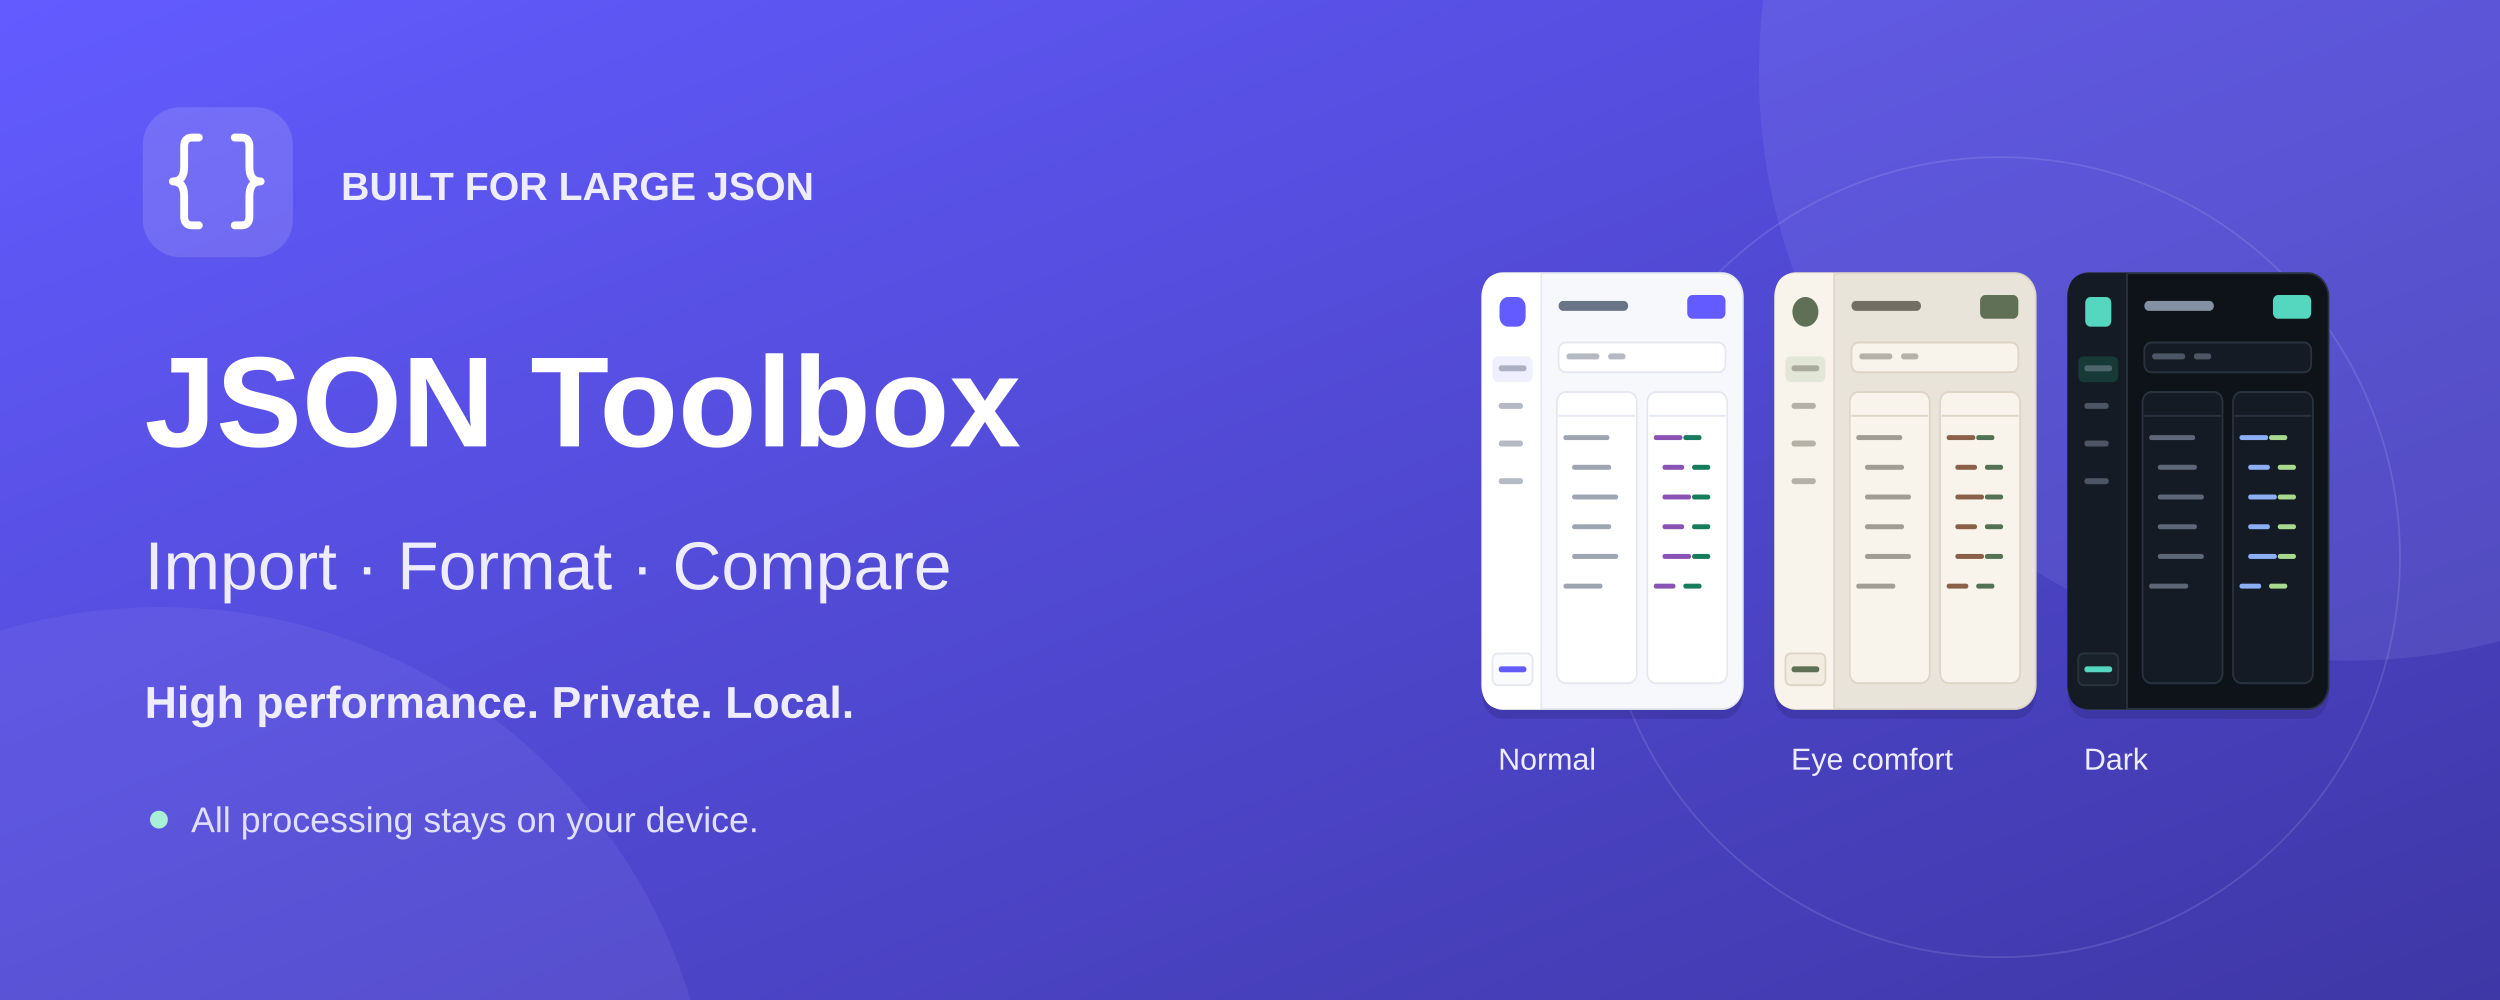
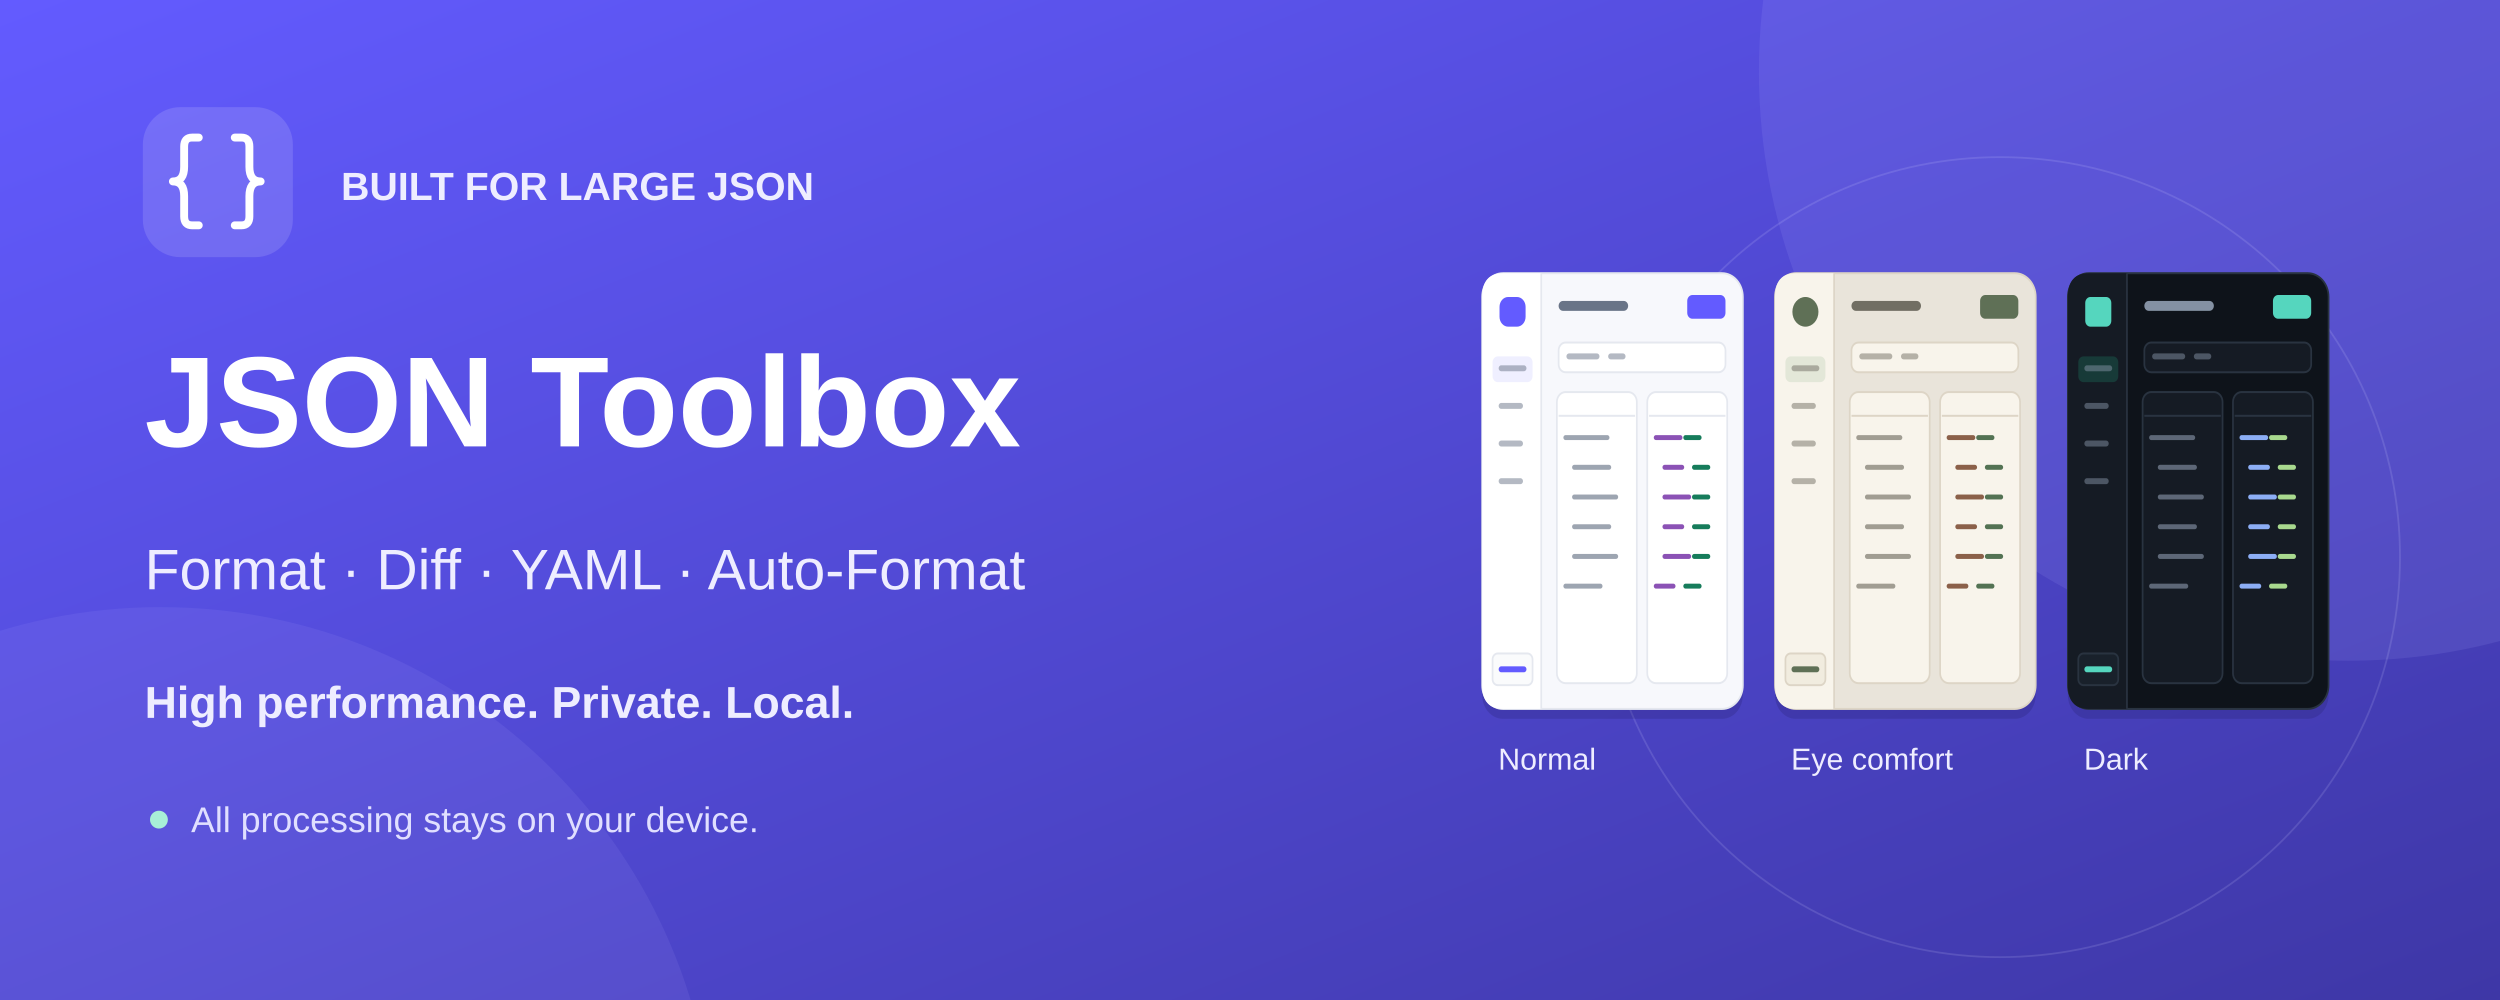
<svg xmlns="http://www.w3.org/2000/svg" width="1400" height="560" viewBox="0 0 1400 560" lang="en">
  <defs>
    <linearGradient id="bg" x2="1" y2="1">
      <stop stop-color="#635bff" />
      <stop offset="1" stop-color="#3e37a6" />
    </linearGradient>
  </defs>
  <rect width="1400" height="560" fill="url(#bg)" />
  <circle cx="1315" cy="40" r="330" fill="#b6b2ff" opacity=".12" />
  <circle cx="90" cy="650" r="310" fill="#b6b2ff" opacity=".1" />
  <circle cx="1120" cy="312" r="224" fill="none" stroke="#d8d6ff" stroke-width="1" opacity=".15" />
  <rect x="80" y="60" width="84" height="84" rx="21" fill="#fff" opacity=".13" />
  <g transform="translate(88 72) scale(.63)" fill="none" stroke="#fff" stroke-width="7" stroke-linecap="round" stroke-linejoin="round">
    <path d="M37 8h-6q-7 0-7 8v18q0 13-10 13 10 0 10 13v18q0 8 7 8h6" />
    <path d="M69 8h6q7 0 7 8v18q0 13 10 13-10 0-10 13v18q0 8-7 8h-6" />
  </g>
  <text x="191" y="112" fill="#eeedff" font-family="Arial, Noto Sans, sans-serif" font-size="22" font-weight="700" direction="ltr" unicode-bidi="isolate" text-anchor="start" data-max-width="588" data-min-x="190" data-max-x="780">BUILT FOR LARGE JSON</text>
  <text x="81" y="250" fill="#fff" font-family="Arial, Noto Sans, sans-serif" font-size="72" font-weight="700" direction="ltr" unicode-bidi="isolate" text-anchor="start" data-max-width="698" data-min-x="80" data-max-x="780">JSON Toolbox</text>
-   <text x="81" y="330" fill="#eeedff" font-family="Arial, Noto Sans, sans-serif" font-size="38" font-weight="400" direction="ltr" unicode-bidi="isolate" text-anchor="start" data-max-width="698" data-min-x="80" data-max-x="780">Import · Format · Compare</text>
+   <text x="81" y="330" fill="#eeedff" font-family="Arial, Noto Sans, sans-serif" font-size="32" font-weight="400" direction="ltr" unicode-bidi="isolate" text-anchor="start" data-max-width="698" data-min-x="80" data-max-x="780">Format · Diff · YAML · Auto-Format</text>
  <text x="81" y="402" fill="#eeedff" font-family="Arial, Noto Sans, sans-serif" font-size="25" font-weight="600" direction="ltr" unicode-bidi="isolate" text-anchor="start" data-max-width="698" data-min-x="80" data-max-x="780">High performance. Private. Local.</text>
  <circle cx="89" cy="459" r="5" fill="#a8efd7" />
  <text x="107" y="466" fill="#e0dfff" font-family="Arial, Noto Sans, sans-serif" font-size="20" font-weight="400" direction="ltr" unicode-bidi="isolate" text-anchor="start" data-max-width="672" data-min-x="106" data-max-x="780">All processing stays on your device.</text>
  <g transform="translate(830 153) scale(0.9733333 1.109091)">
    <g>
      <rect x="0" y="5" width="150" height="220" rx="12" fill="#17134c" opacity=".18" />
      <rect width="150" height="220" rx="12" fill="#f7f8fc" stroke="#e5e8ef" />
      <path d="M12 0h22v220H12q-12 0-12-12V12Q0 0 12 0Z" fill="#ffffff" />
      <path d="M34 0v220" stroke="#e5e8ef" />
      <rect x="10" y="12" width="15" height="15" rx="5" fill="#635bff" />
      <rect x="6" y="42" width="23" height="13" rx="3" fill="#efefff" />
      <g stroke="#697487" stroke-width="3" stroke-linecap="round" opacity=".5">
        <path d="M11 48h13M11 67h11M11 86h11M11 105h11" />
      </g>
      <rect x="44" y="14" width="40" height="5" rx="2.5" fill="#697487" />
      <rect x="118" y="11" width="22" height="12" rx="3" fill="#635bff" />
      <rect x="44" y="35" width="96" height="15" rx="4" fill="#ffffff" stroke="#e5e8ef" />
      <path d="M50 42h16m8 0h7" stroke="#697487" stroke-width="3" stroke-linecap="round" opacity=".5" />
      <rect x="43" y="60" width="46" height="147" rx="5" fill="#ffffff" stroke="#e5e8ef" />
      <rect x="95" y="60" width="46" height="147" rx="5" fill="#ffffff" stroke="#e5e8ef" />
      <path d="M44 72h44M96 72h44" stroke="#e5e8ef" />
      <g stroke-width="2.5" stroke-linecap="round">
        <path d="M48 83h24" stroke="#697487" opacity=".65" />
        <path d="M100 83h14" stroke="#8b52b5" />
        <path d="M117 83h8" stroke="#167c5b" />
        <path d="M53 98h20" stroke="#697487" opacity=".65" />
        <path d="M105 98h10" stroke="#8b52b5" />
        <path d="M122 98h8" stroke="#167c5b" />
        <path d="M53 113h24" stroke="#697487" opacity=".65" />
        <path d="M105 113h14" stroke="#8b52b5" />
        <path d="M122 113h8" stroke="#167c5b" />
        <path d="M53 128h20" stroke="#697487" opacity=".65" />
        <path d="M105 128h10" stroke="#8b52b5" />
        <path d="M122 128h8" stroke="#167c5b" />
        <path d="M53 143h24" stroke="#697487" opacity=".65" />
        <path d="M105 143h14" stroke="#8b52b5" />
        <path d="M122 143h8" stroke="#167c5b" />
        <path d="M48 158h20" stroke="#697487" opacity=".65" />
        <path d="M100 158h10" stroke="#8b52b5" />
        <path d="M117 158h8" stroke="#167c5b" />
      </g>
      <rect x="6" y="192" width="23" height="16" rx="3" fill="#fafbfc" stroke="#e5e8ef" />
      <path d="M11 200h13" stroke="#635bff" stroke-width="3" stroke-linecap="round" />
    </g>
  </g>
  <text x="839" y="431" fill="#eeedff" font-family="Arial, Noto Sans, sans-serif" font-size="17" font-weight="500" direction="ltr" unicode-bidi="isolate" text-anchor="start" data-max-width="128" data-min-x="838" data-max-x="968">Normal</text>
  <g transform="translate(994 153) scale(0.9733333 1.109091)">
    <g>
      <rect x="0" y="5" width="150" height="220" rx="12" fill="#17134c" opacity=".18" />
      <rect width="150" height="220" rx="12" fill="#e9e4da" stroke="#ddd5c6" />
      <path d="M12 0h22v220H12q-12 0-12-12V12Q0 0 12 0Z" fill="#f8f4eb" />
      <path d="M34 0v220" stroke="#ddd5c6" />
      <rect x="10" y="12" width="15" height="15" rx="8" fill="#5f7056" />
      <rect x="6" y="42" width="23" height="13" rx="3" fill="#e3e7d8" />
      <g stroke="#716e63" stroke-width="3" stroke-linecap="round" opacity=".5">
        <path d="M11 48h13M11 67h11M11 86h11M11 105h11" />
      </g>
      <rect x="44" y="14" width="40" height="5" rx="2.5" fill="#716e63" />
      <rect x="118" y="11" width="22" height="12" rx="3" fill="#5f7056" />
      <rect x="44" y="35" width="96" height="15" rx="4" fill="#f8f4eb" stroke="#ddd5c6" />
      <path d="M50 42h16m8 0h7" stroke="#716e63" stroke-width="3" stroke-linecap="round" opacity=".5" />
      <rect x="43" y="60" width="46" height="147" rx="5" fill="#f8f4eb" stroke="#ddd5c6" />
      <rect x="95" y="60" width="46" height="147" rx="5" fill="#f8f4eb" stroke="#ddd5c6" />
      <path d="M44 72h44M96 72h44" stroke="#ddd5c6" />
      <g stroke-width="2.5" stroke-linecap="round">
        <path d="M48 83h24" stroke="#716e63" opacity=".65" />
        <path d="M100 83h14" stroke="#8b6049" />
        <path d="M117 83h8" stroke="#537253" />
        <path d="M53 98h20" stroke="#716e63" opacity=".65" />
        <path d="M105 98h10" stroke="#8b6049" />
        <path d="M122 98h8" stroke="#537253" />
        <path d="M53 113h24" stroke="#716e63" opacity=".65" />
        <path d="M105 113h14" stroke="#8b6049" />
        <path d="M122 113h8" stroke="#537253" />
        <path d="M53 128h20" stroke="#716e63" opacity=".65" />
        <path d="M105 128h10" stroke="#8b6049" />
        <path d="M122 128h8" stroke="#537253" />
        <path d="M53 143h24" stroke="#716e63" opacity=".65" />
        <path d="M105 143h14" stroke="#8b6049" />
        <path d="M122 143h8" stroke="#537253" />
        <path d="M48 158h20" stroke="#716e63" opacity=".65" />
        <path d="M100 158h10" stroke="#8b6049" />
        <path d="M117 158h8" stroke="#537253" />
      </g>
      <rect x="6" y="192" width="23" height="16" rx="3" fill="#f1ecdf" stroke="#ddd5c6" />
      <path d="M11 200h13" stroke="#5f7056" stroke-width="3" stroke-linecap="round" />
    </g>
  </g>
  <text x="1003" y="431" fill="#eeedff" font-family="Arial, Noto Sans, sans-serif" font-size="17" font-weight="500" direction="ltr" unicode-bidi="isolate" text-anchor="start" data-max-width="128" data-min-x="1002" data-max-x="1132">Eye comfort</text>
  <g transform="translate(1158 153) scale(0.9733333 1.109091)">
    <g>
      <rect x="0" y="5" width="150" height="220" rx="12" fill="#17134c" opacity=".18" />
      <rect width="150" height="220" rx="12" fill="#0e131a" stroke="#293340" />
      <path d="M12 0h22v220H12q-12 0-12-12V12Q0 0 12 0Z" fill="#151b24" />
      <path d="M34 0v220" stroke="#293340" />
      <rect x="10" y="12" width="15" height="15" rx="3" fill="#55d6be" />
      <rect x="6" y="42" width="23" height="13" rx="3" fill="#173a38" />
      <g stroke="#8491a3" stroke-width="3" stroke-linecap="round" opacity=".5">
        <path d="M11 48h13M11 67h11M11 86h11M11 105h11" />
      </g>
      <rect x="44" y="14" width="40" height="5" rx="2.5" fill="#8491a3" />
      <rect x="118" y="11" width="22" height="12" rx="3" fill="#55d6be" />
      <rect x="44" y="35" width="96" height="15" rx="4" fill="#151b24" stroke="#293340" />
      <path d="M50 42h16m8 0h7" stroke="#8491a3" stroke-width="3" stroke-linecap="round" opacity=".5" />
      <rect x="43" y="60" width="46" height="147" rx="5" fill="#151b24" stroke="#293340" />
      <rect x="95" y="60" width="46" height="147" rx="5" fill="#151b24" stroke="#293340" />
      <path d="M44 72h44M96 72h44" stroke="#293340" />
      <g stroke-width="2.5" stroke-linecap="round">
        <path d="M48 83h24" stroke="#8491a3" opacity=".65" />
        <path d="M100 83h14" stroke="#8caef5" />
        <path d="M117 83h8" stroke="#a8d98e" />
        <path d="M53 98h20" stroke="#8491a3" opacity=".65" />
        <path d="M105 98h10" stroke="#8caef5" />
        <path d="M122 98h8" stroke="#a8d98e" />
        <path d="M53 113h24" stroke="#8491a3" opacity=".65" />
        <path d="M105 113h14" stroke="#8caef5" />
        <path d="M122 113h8" stroke="#a8d98e" />
        <path d="M53 128h20" stroke="#8491a3" opacity=".65" />
        <path d="M105 128h10" stroke="#8caef5" />
        <path d="M122 128h8" stroke="#a8d98e" />
        <path d="M53 143h24" stroke="#8491a3" opacity=".65" />
        <path d="M105 143h14" stroke="#8caef5" />
        <path d="M122 143h8" stroke="#a8d98e" />
        <path d="M48 158h20" stroke="#8491a3" opacity=".65" />
        <path d="M100 158h10" stroke="#8caef5" />
        <path d="M117 158h8" stroke="#a8d98e" />
      </g>
      <rect x="6" y="192" width="23" height="16" rx="3" fill="#19212b" stroke="#293340" />
      <path d="M11 200h13" stroke="#55d6be" stroke-width="3" stroke-linecap="round" />
    </g>
  </g>
  <text x="1167" y="431" fill="#eeedff" font-family="Arial, Noto Sans, sans-serif" font-size="17" font-weight="500" direction="ltr" unicode-bidi="isolate" text-anchor="start" data-max-width="128" data-min-x="1166" data-max-x="1296">Dark</text>
</svg>
